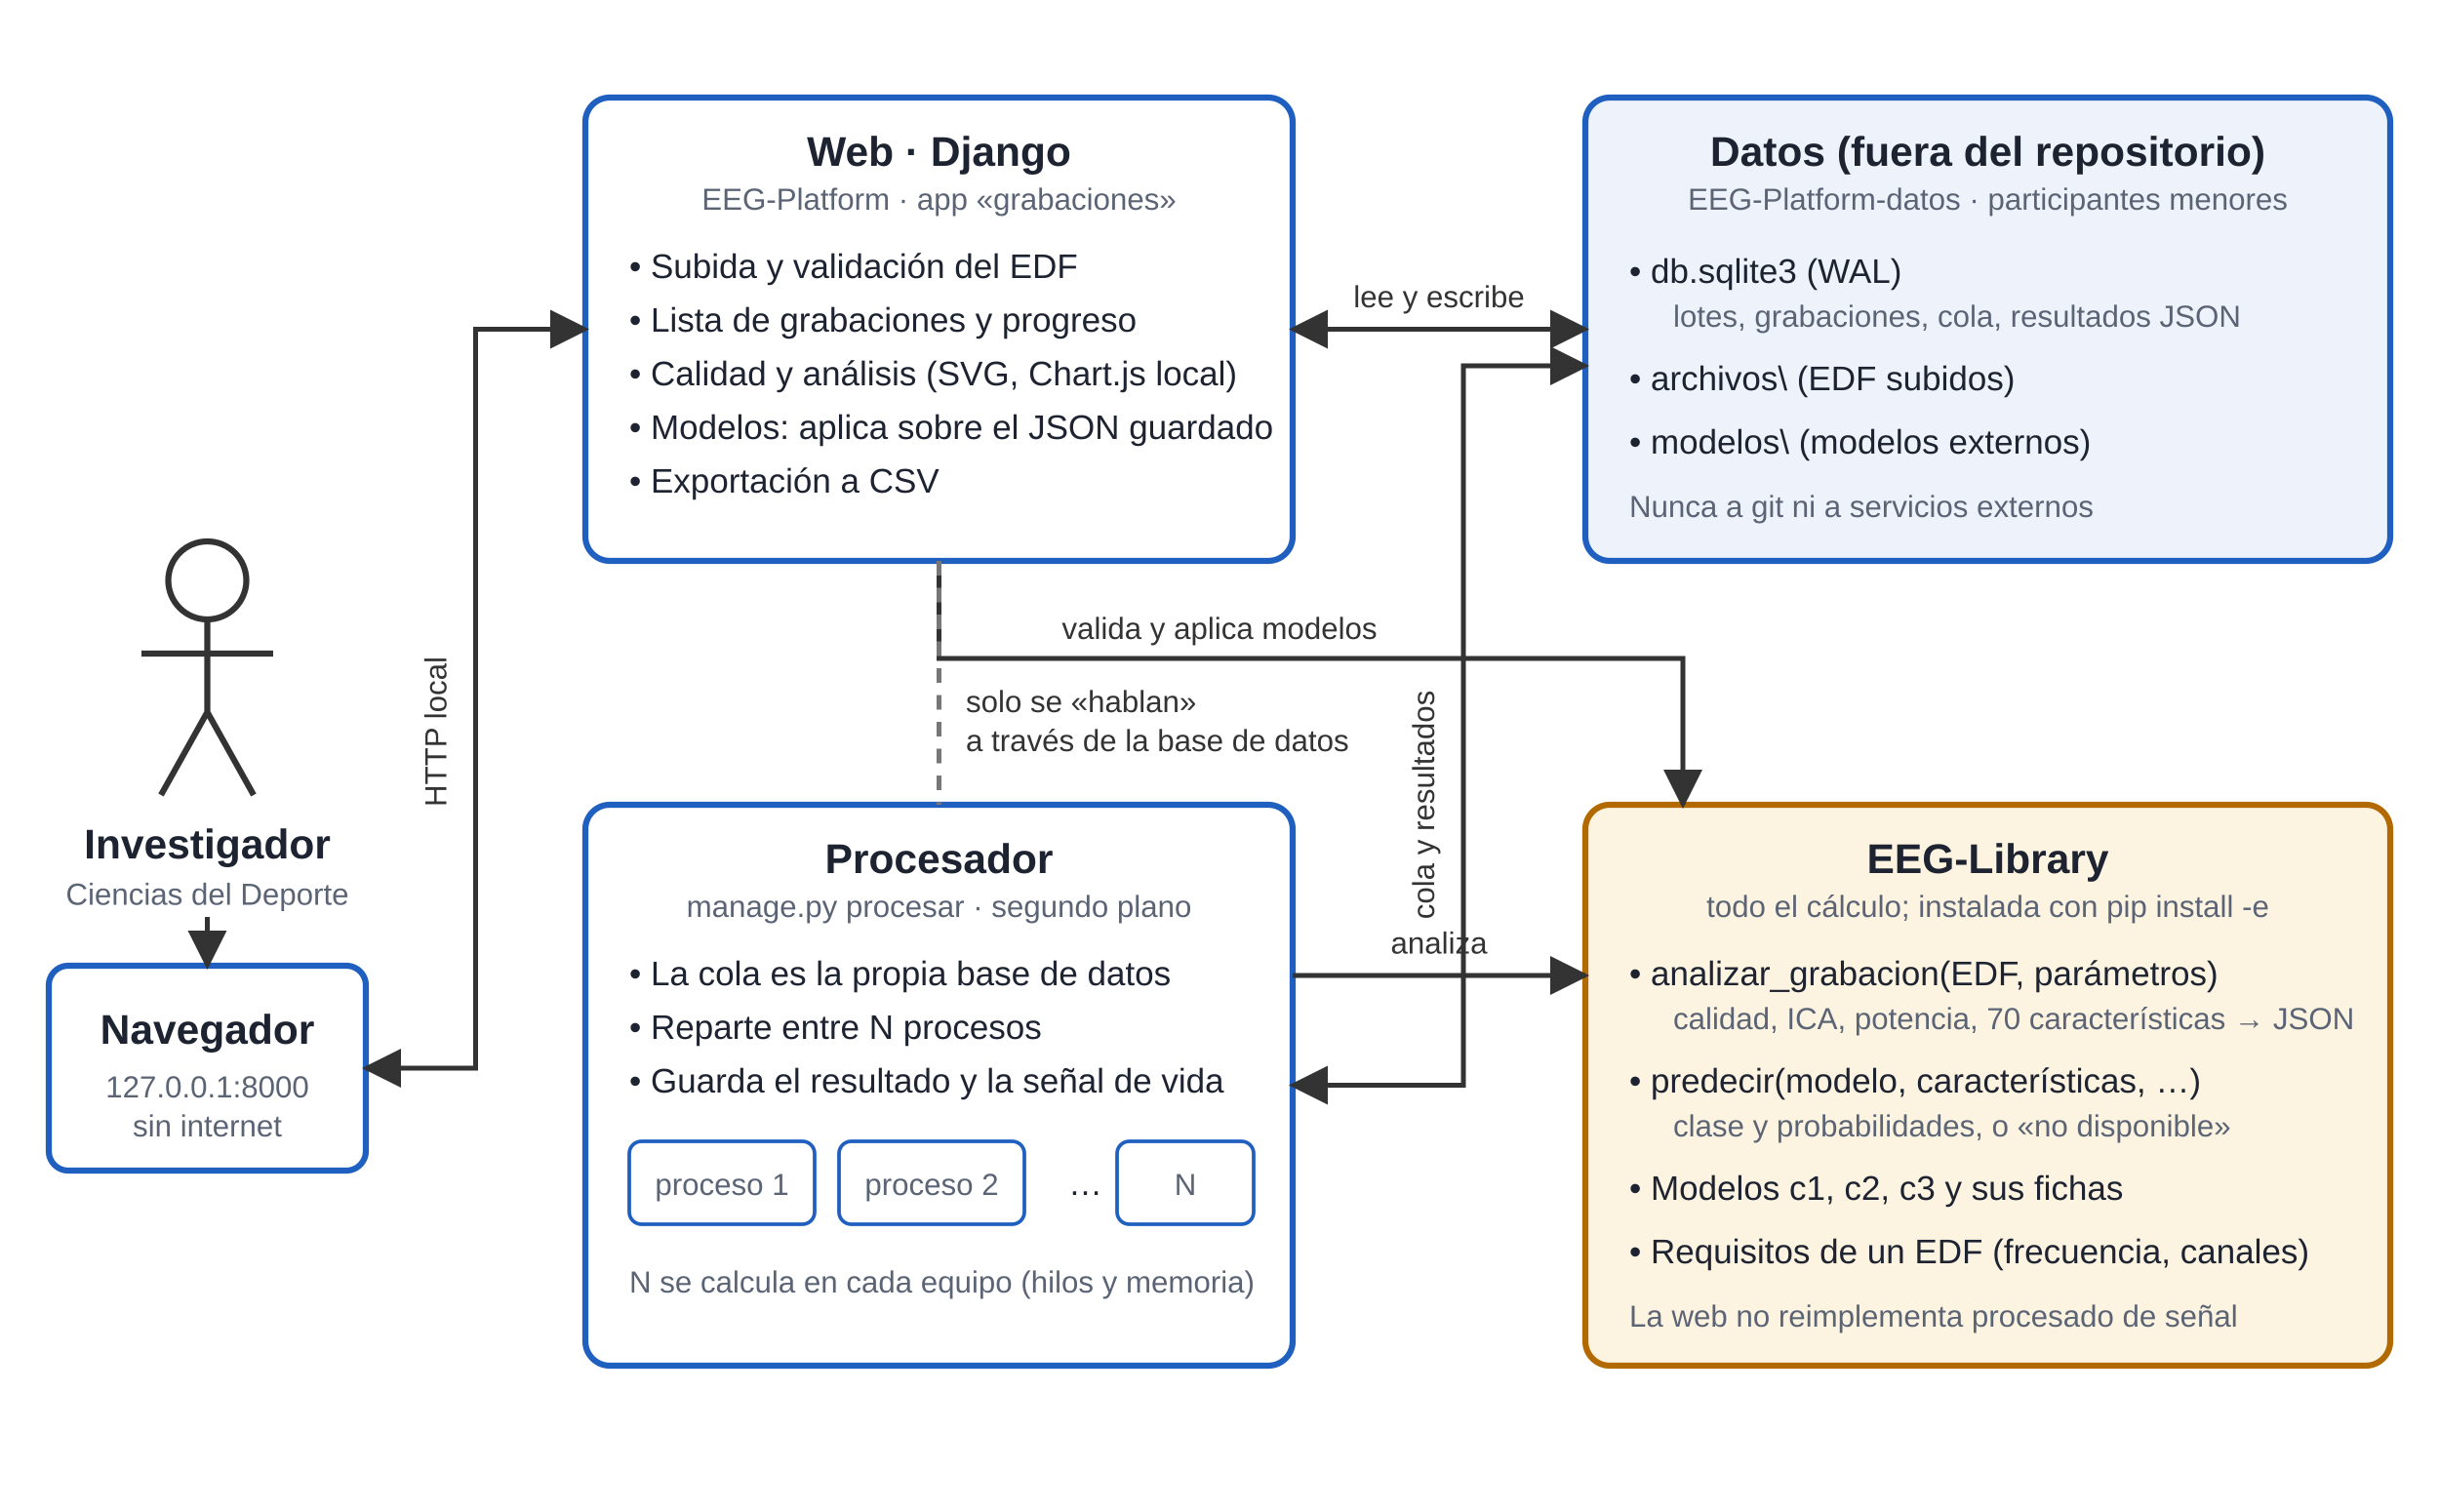
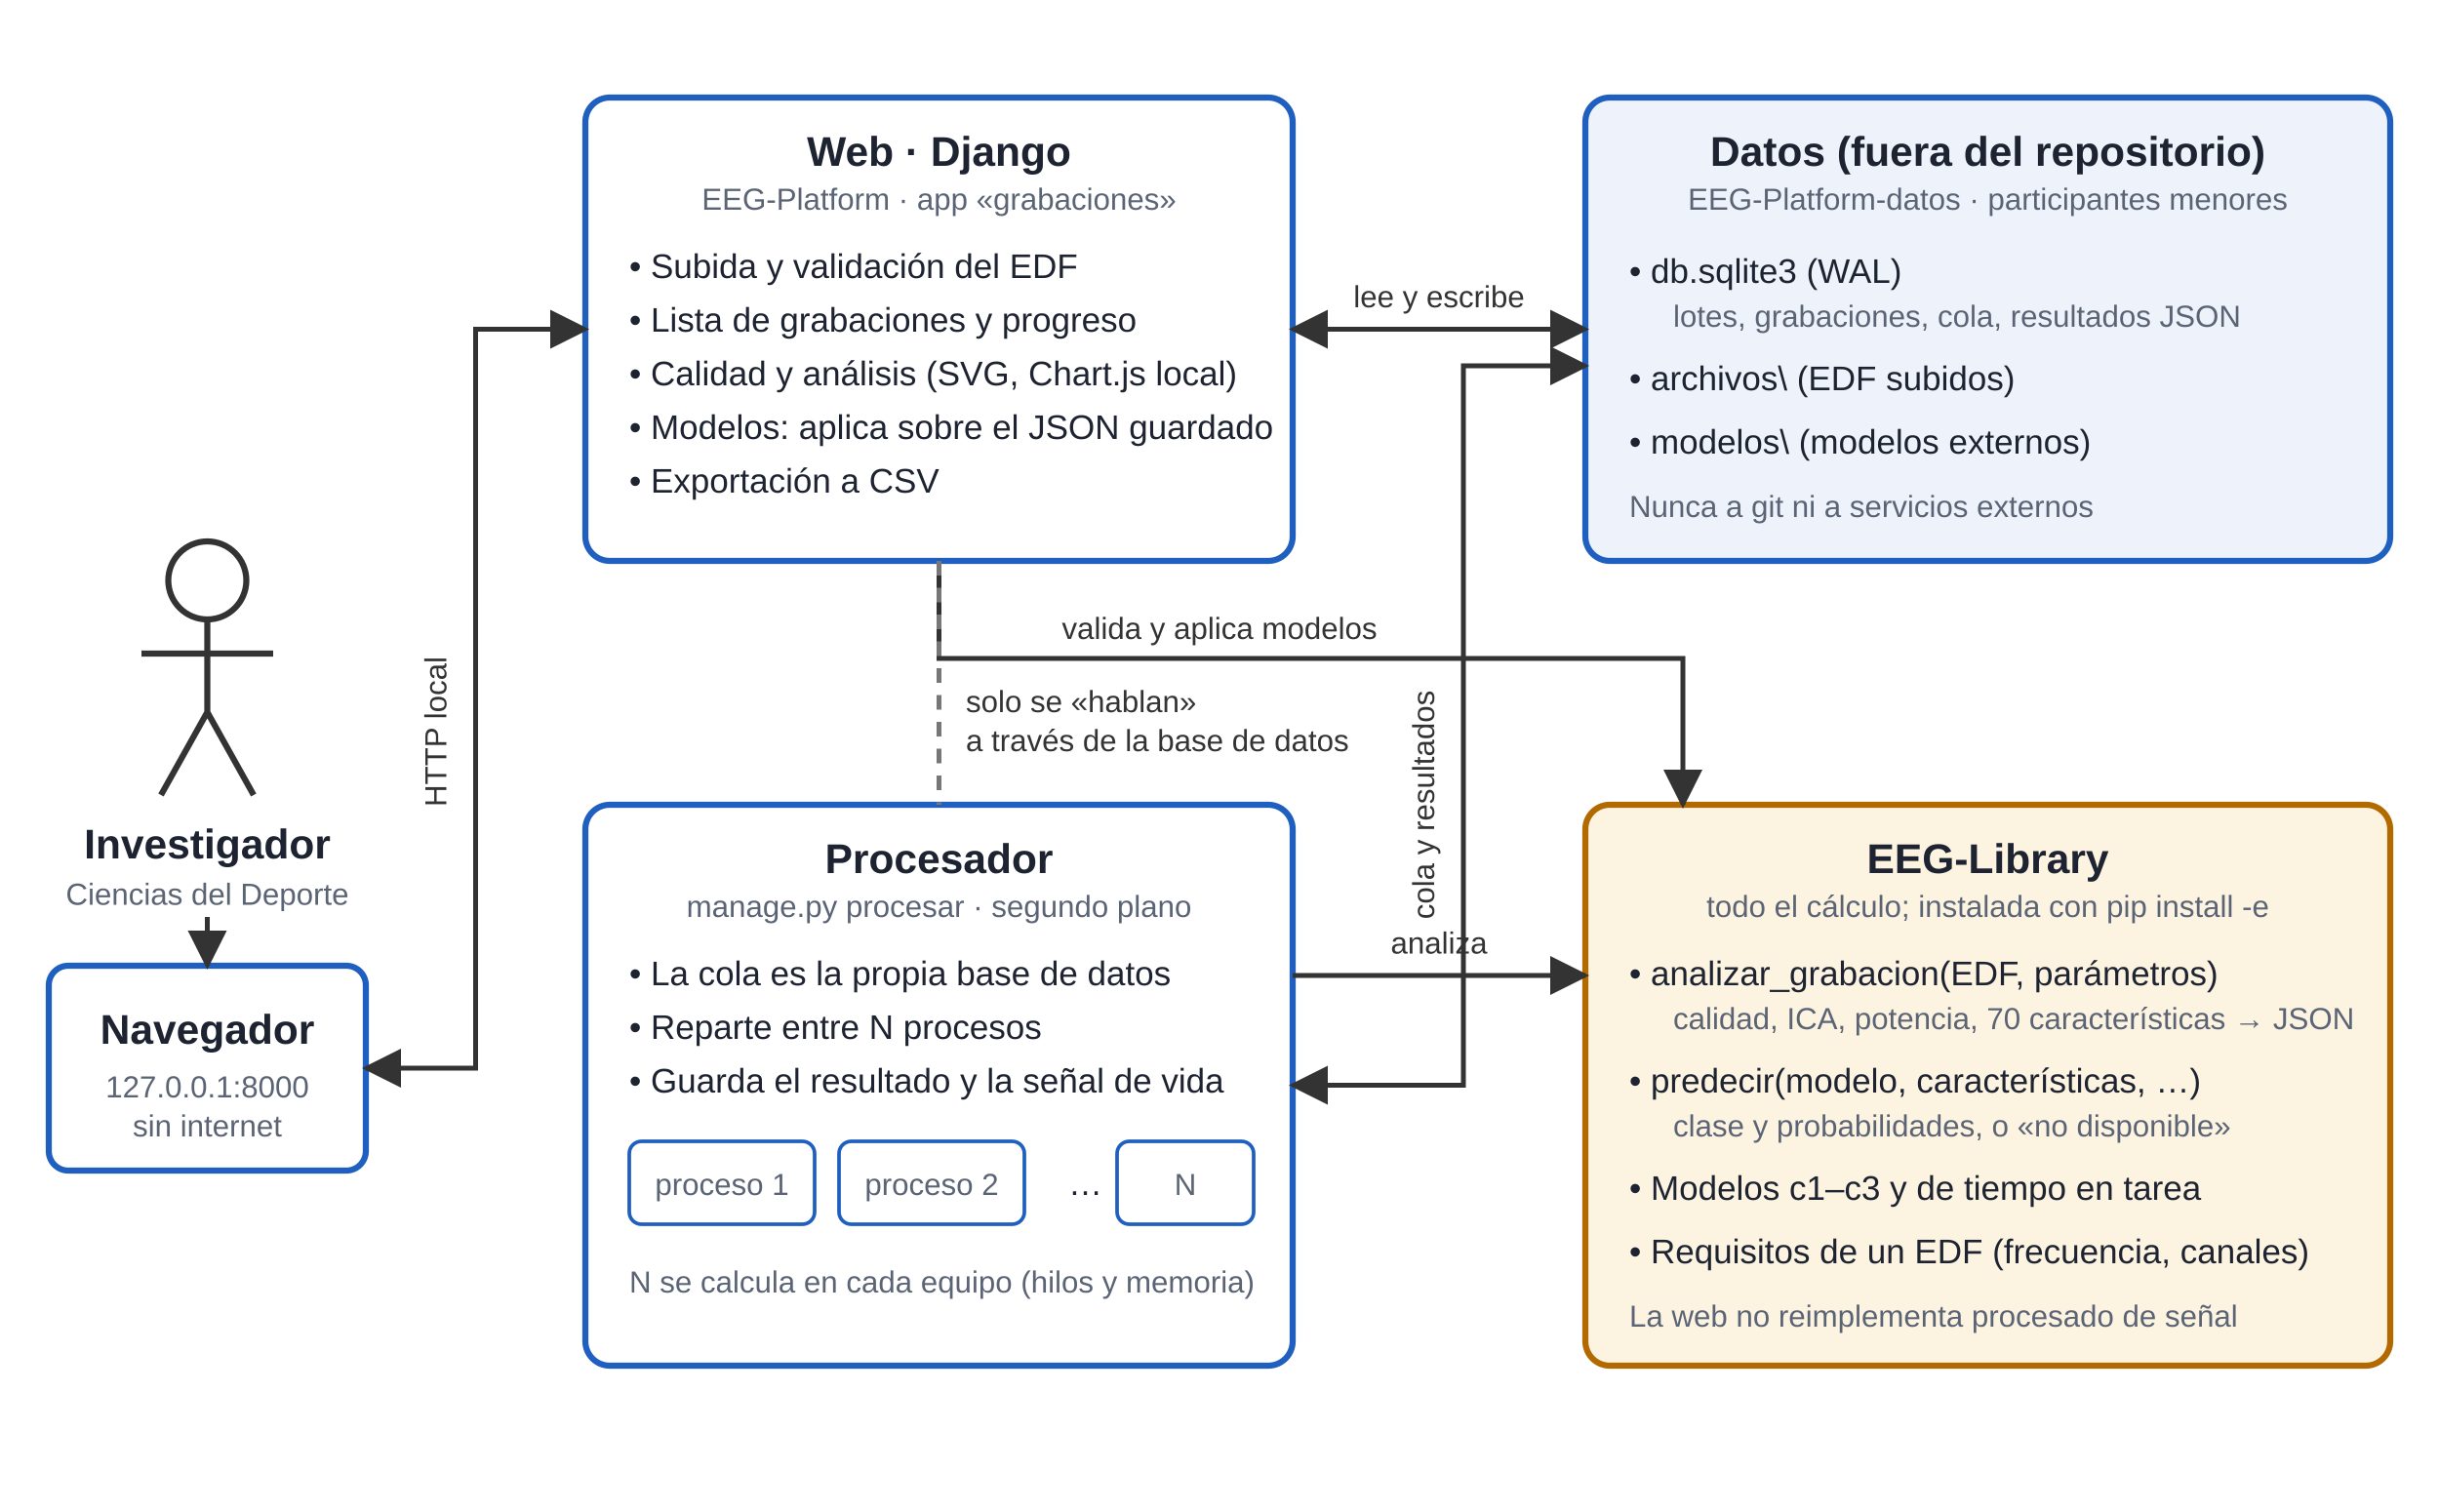
<svg xmlns="http://www.w3.org/2000/svg" viewBox="0 0 1000 620" width="1000" height="620" font-family="Segoe UI, Arial, sans-serif" role="img" aria-labelledby="t d">
  <defs>
    <marker id="f" viewBox="0 0 10 10" refX="9" refY="5" markerWidth="8" markerHeight="8" orient="auto-start-reverse">
      <path d="M0,0 L10,5 L0,10 z" fill="#333" />
    </marker>
    <style>
      .caja { fill: #fff; stroke: #1f5fbf; stroke-width: 2.5; }
      .datos { fill: #eef3fb; stroke: #1f5fbf; stroke-width: 2.5; }
      .lib { fill: #fdf3e1; stroke: #b26a00; stroke-width: 2.5; }
      .mini { fill: #fff; stroke: #1f5fbf; stroke-width: 1.5; }
      .tit { font-size: 17px; font-weight: 700; fill: #1d2330; }
      .txt { font-size: 14px; fill: #1d2330; }
      .peq { font-size: 12.5px; fill: #5b6475; }
      .flecha { stroke: #333; stroke-width: 2; fill: none; marker-end: url(#f); }
      .doble { stroke: #333; stroke-width: 2; fill: none; marker-end: url(#f); marker-start: url(#f); }
      .punteada { stroke: #777; stroke-width: 2; fill: none; stroke-dasharray: 6 5; }
      .etq { font-size: 12.5px; fill: #333; }
    </style>
  </defs>
  <rect width="1000" height="620" fill="#ffffff" />
  <circle cx="85" cy="238" r="16" fill="#fff" stroke="#333" stroke-width="2.5" />
  <path d="M85 254 V292 M58 268 H112 M85 292 L66 326 M85 292 L104 326" stroke="#333" stroke-width="2.5" fill="none" />
  <text x="85" y="352" text-anchor="middle" class="tit">Investigador</text>
  <text x="85" y="371" text-anchor="middle" class="peq">Ciencias del Deporte</text>
  <rect class="caja" x="20" y="396" width="130" height="84" rx="8" />
  <text x="85" y="428" text-anchor="middle" class="tit">Navegador</text>
  <text x="85" y="450" text-anchor="middle" class="peq">127.0.0.1:8000</text>
  <text x="85" y="466" text-anchor="middle" class="peq">sin internet</text>
  <path d="M85 376 V396" class="flecha" style="marker-start:none" />
  <rect class="caja" x="240" y="40" width="290" height="190" rx="10" />
  <text x="385" y="68" text-anchor="middle" class="tit">Web · Django</text>
  <text x="385" y="86" text-anchor="middle" class="peq">EEG-Platform · app «grabaciones»</text>
  <text x="258" y="114" class="txt">• Subida y validación del EDF</text>
  <text x="258" y="136" class="txt">• Lista de grabaciones y progreso</text>
  <text x="258" y="158" class="txt">• Calidad y análisis (SVG, Chart.js local)</text>
  <text x="258" y="180" class="txt">• Modelos: aplica sobre el JSON guardado</text>
  <text x="258" y="202" class="txt">• Exportación a CSV</text>
  <rect class="caja" x="240" y="330" width="290" height="230" rx="10" />
  <text x="385" y="358" text-anchor="middle" class="tit">Procesador</text>
  <text x="385" y="376" text-anchor="middle" class="peq">manage.py procesar · segundo plano</text>
  <text x="258" y="404" class="txt">• La cola es la propia base de datos</text>
  <text x="258" y="426" class="txt">• Reparte entre N procesos</text>
  <text x="258" y="448" class="txt">• Guarda el resultado y la señal de vida</text>
  <rect class="mini" x="258" y="468" width="76" height="34" rx="5" />
  <text x="296" y="490" text-anchor="middle" class="peq">proceso 1</text>
  <rect class="mini" x="344" y="468" width="76" height="34" rx="5" />
  <text x="382" y="490" text-anchor="middle" class="peq">proceso 2</text>
  <text x="438" y="490" class="txt">…</text>
  <rect class="mini" x="458" y="468" width="56" height="34" rx="5" />
  <text x="486" y="490" text-anchor="middle" class="peq">N</text>
  <text x="258" y="530" class="peq">N se calcula en cada equipo (hilos y memoria)</text>
  <rect class="datos" x="650" y="40" width="330" height="190" rx="10" />
  <text x="815" y="68" text-anchor="middle" class="tit">Datos (fuera del repositorio)</text>
  <text x="815" y="86" text-anchor="middle" class="peq">EEG-Platform-datos · participantes menores</text>
  <text x="668" y="116" class="txt">• db.sqlite3 (WAL)</text>
  <text x="686" y="134" class="peq">lotes, grabaciones, cola, resultados JSON</text>
  <text x="668" y="160" class="txt">• archivos\ (EDF subidos)</text>
  <text x="668" y="186" class="txt">• modelos\ (modelos externos)</text>
  <text x="668" y="212" class="peq">Nunca a git ni a servicios externos</text>
  <rect class="lib" x="650" y="330" width="330" height="230" rx="10" />
  <text x="815" y="358" text-anchor="middle" class="tit">EEG-Library</text>
  <text x="815" y="376" text-anchor="middle" class="peq">todo el cálculo; instalada con pip install -e</text>
  <text x="668" y="404" class="txt">• analizar_grabacion(EDF, parámetros)</text>
  <text x="686" y="422" class="peq">calidad, ICA, potencia, 70 características → JSON</text>
  <text x="668" y="448" class="txt">• predecir(modelo, características, …)</text>
  <text x="686" y="466" class="peq">clase y probabilidades, o «no disponible»</text>
-   <text x="668" y="492" class="txt">• Modelos c1, c2, c3 y sus fichas</text>
+   <text x="668" y="492" class="txt">• Modelos c1–c3 y de tiempo en tarea</text>
  <text x="668" y="518" class="txt">• Requisitos de un EDF (frecuencia, canales)</text>
  <text x="668" y="544" class="peq">La web no reimplementa procesado de señal</text>
  <path d="M150 438 H195 V135 H240" class="doble" />
  <text x="183" y="300" class="etq" transform="rotate(-90 183 300)" text-anchor="middle">HTTP local</text>
  <path d="M530 135 H650" class="doble" />
  <text x="590" y="126" text-anchor="middle" class="etq">lee y escribe</text>
  <path d="M530 445 H600 V150 H650" class="doble" style="marker-end:url(#f);marker-start:url(#f)" />
  <text x="588" y="330" class="etq" transform="rotate(-90 588 330)" text-anchor="middle">cola y resultados</text>
  <path d="M530 400 H650" class="flecha" />
  <text x="590" y="391" text-anchor="middle" class="etq">analiza</text>
  <path d="M385 230 V270 H690 V330" class="flecha" style="stroke-dasharray:none" />
  <text x="500" y="262" class="etq" text-anchor="middle">valida y aplica modelos</text>
  <path d="M385 230 V330" class="punteada" style="marker-end:none" />
  <text x="396" y="292" class="etq">solo se «hablan»</text>
  <text x="396" y="308" class="etq">a través de la base de datos</text>
</svg>
